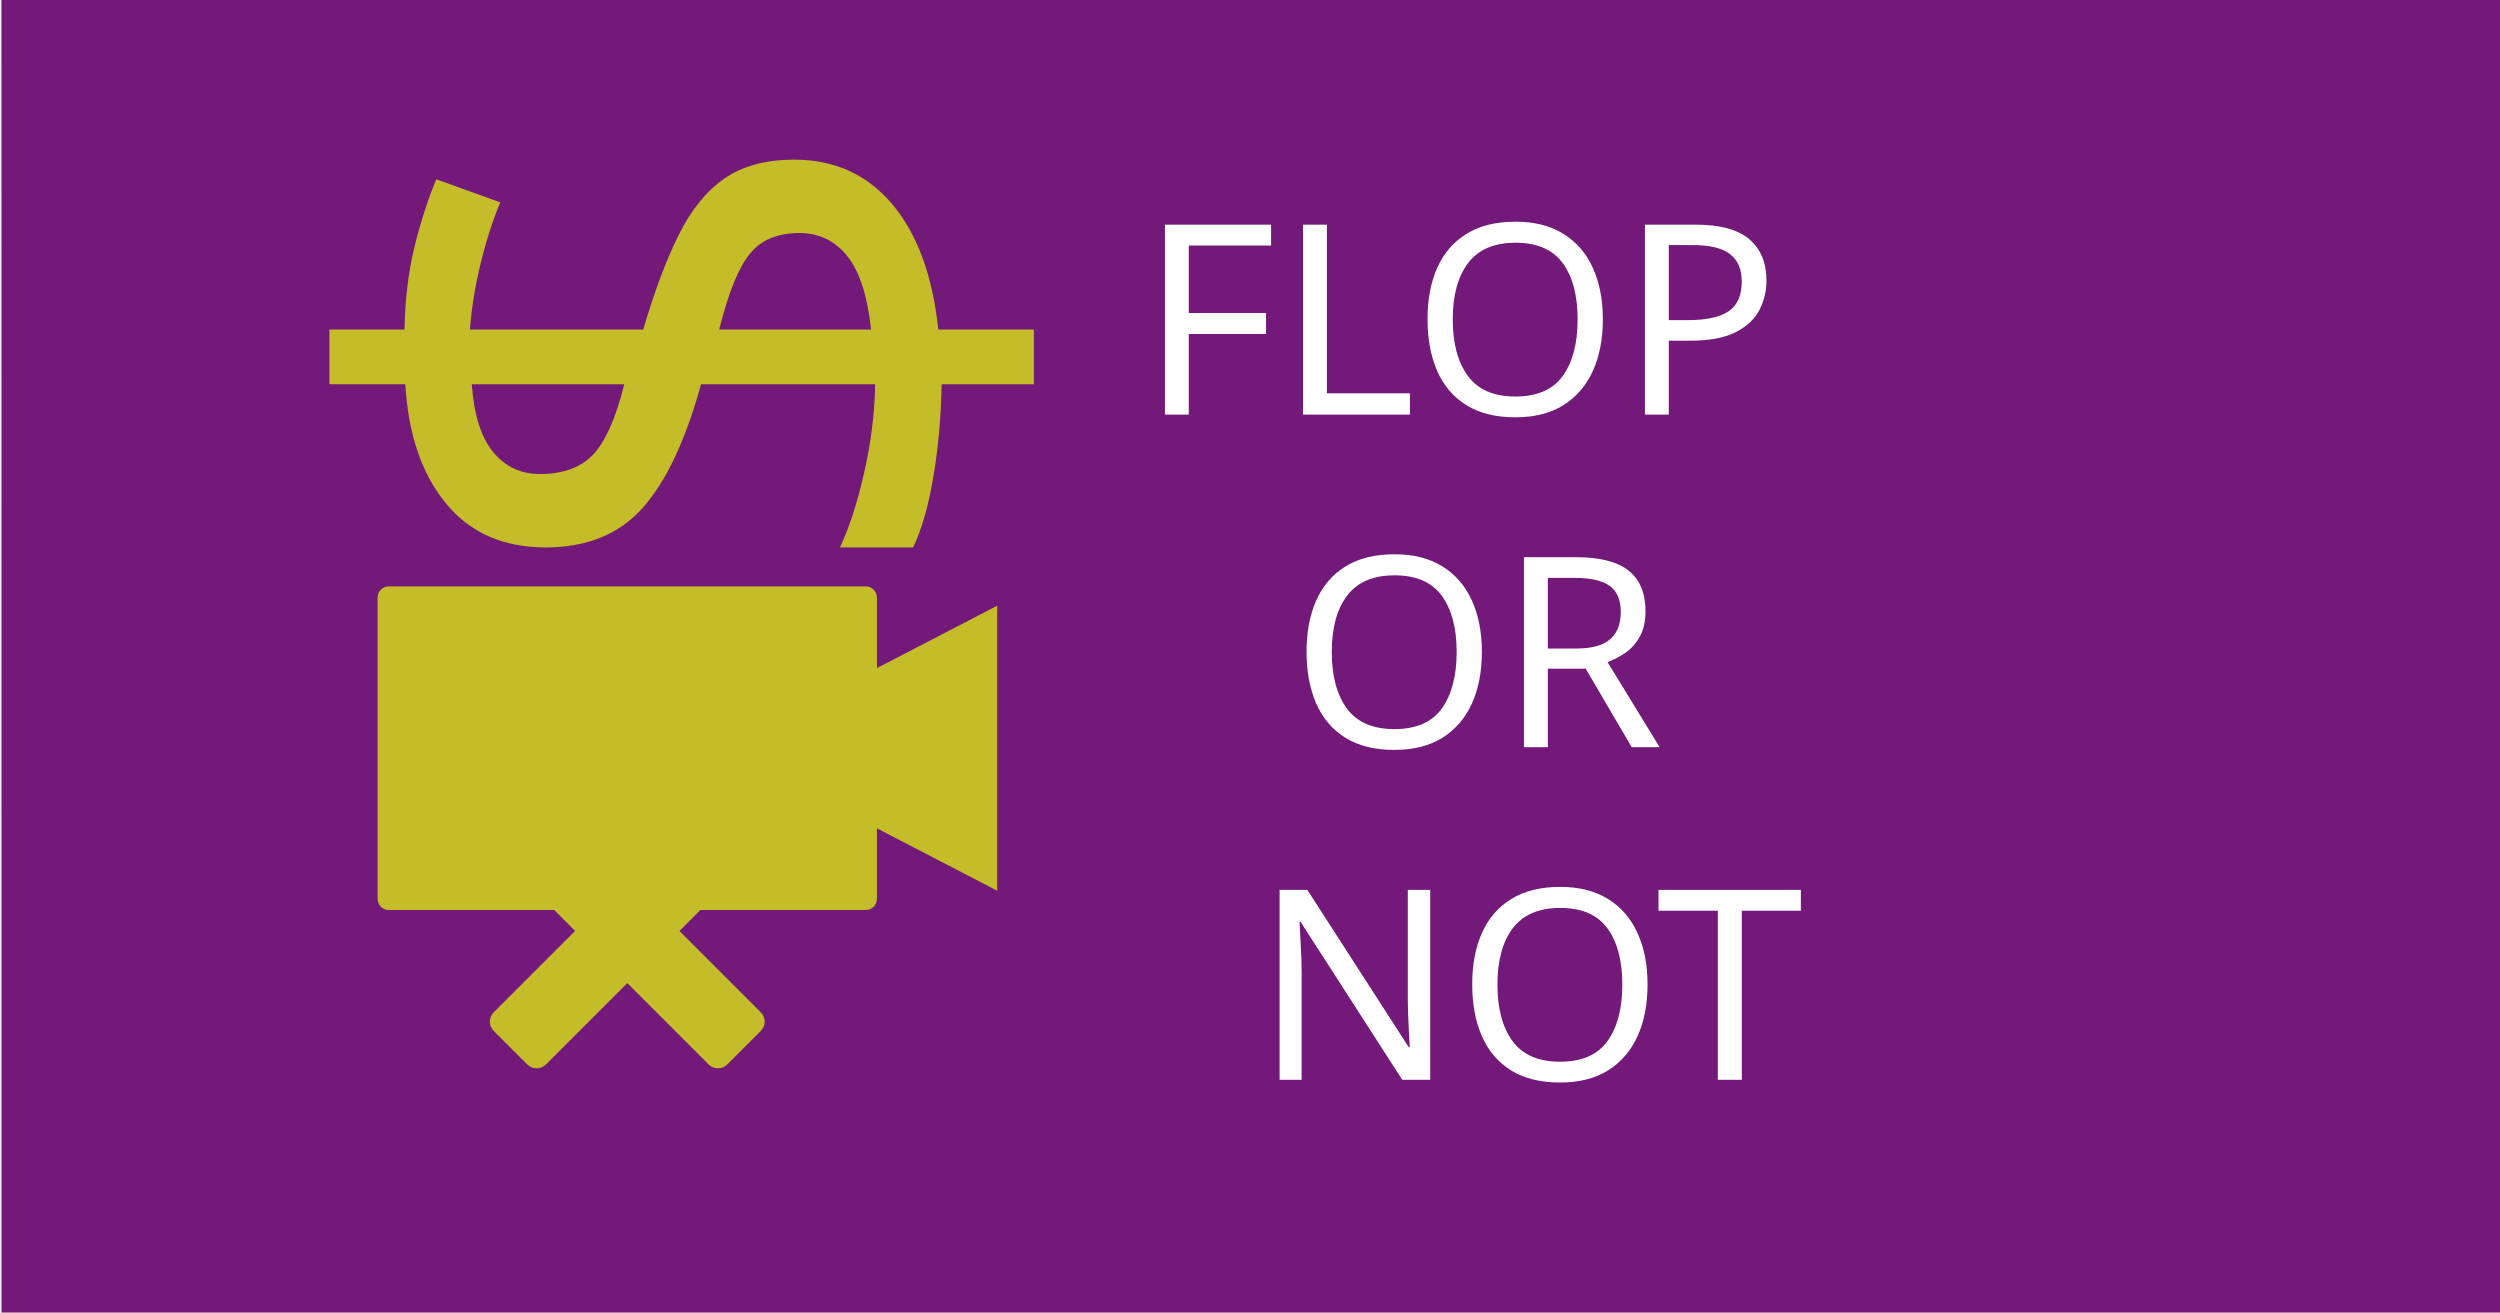
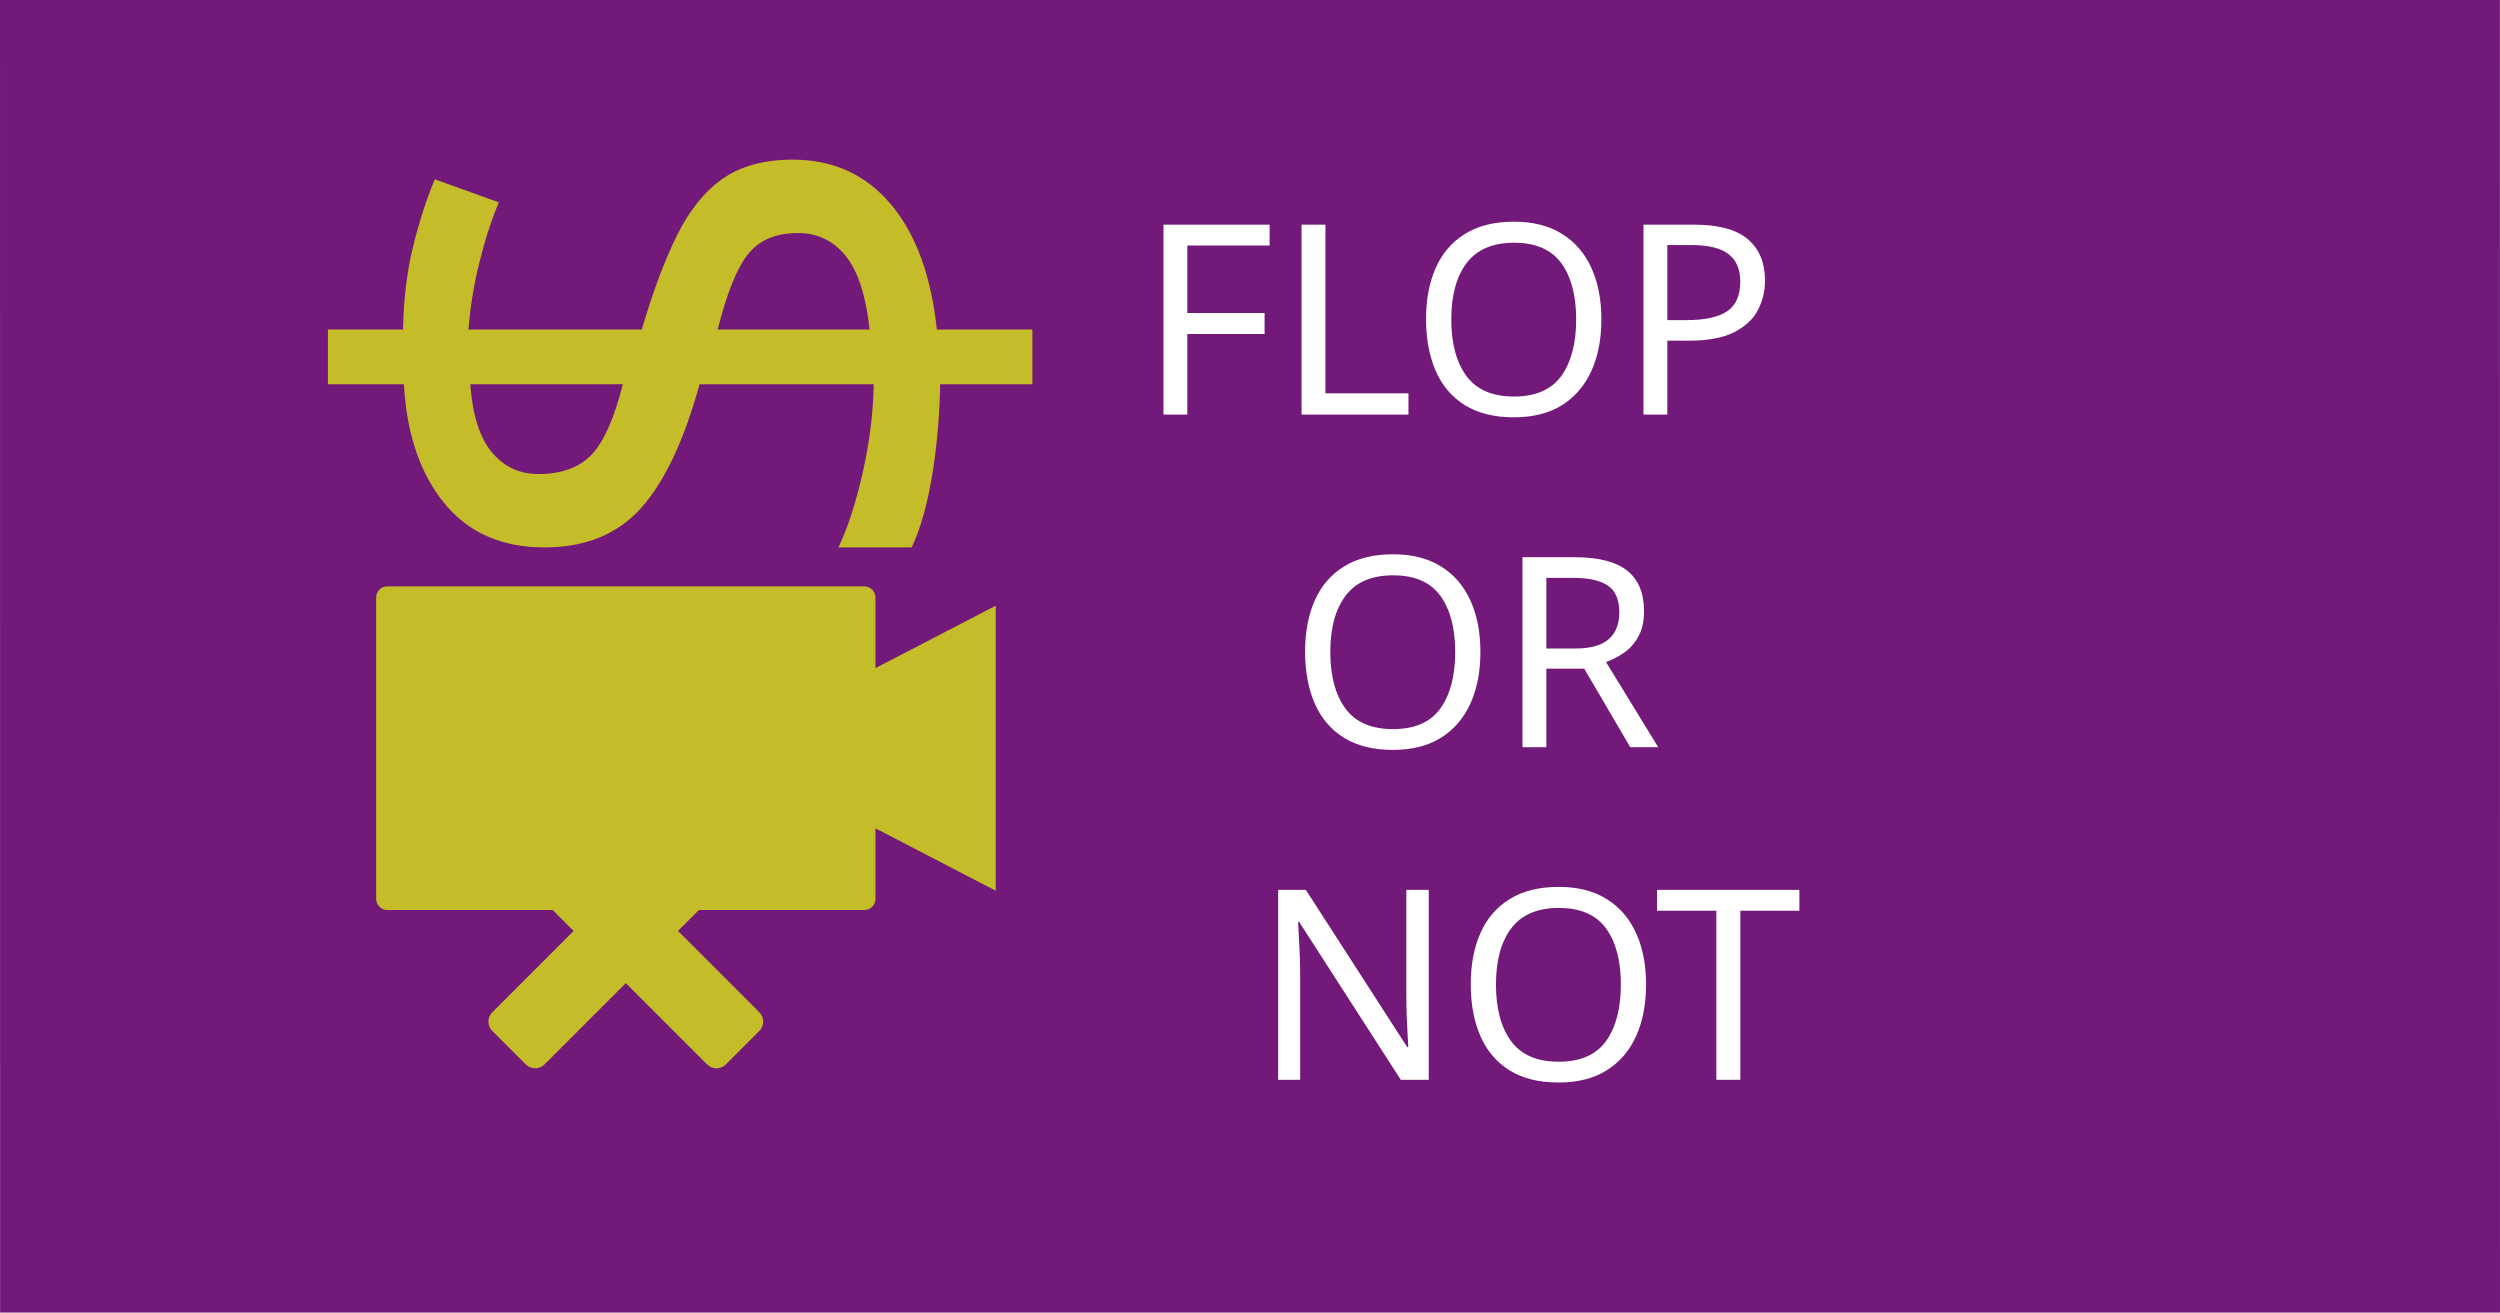
<svg xmlns="http://www.w3.org/2000/svg" width="1200" height="630" viewBox="0 0 317.5 166.688" version="1.1" id="svg8">
  <defs id="defs2">
    </defs>
-   <g id="layer1" transform="translate(-48.13268,69.52047)">
+   <g id="layer1" transform="translate(-48.31878,69.5205)">
    <g id="g5431" transform="translate(37.54934,-4.041303)">
      <rect rx="0" ry="0" y="-65.479" x="10.774" height="166.688" width="317.489" id="rect5017" style="opacity:1;fill:#72197a;fill-opacity:1;stroke:none;stroke-width:1.626;stroke-linecap:round;stroke-linejoin:round;stroke-miterlimit:10;stroke-dasharray:none;stroke-dashoffset:0;stroke-opacity:0.99;paint-order:normal" transform="skewX(0.00370319)" />
      <g style="fill:#c4bc28;fill-opacity:1" id="g5307-5" transform="matrix(0.7511894,0,0,0.7511894,42.01682,-66.38857)">
        <g id="g4513" transform="matrix(2.222222,0,0,2.222222,8.128568,-238.7176)">
          <g transform="translate(-58.92435,-0.2751958)" id="g5293-9" style="fill:#c4bc28;fill-opacity:1">
            <g id="g5291-3" style="fill:#c4bc28;fill-opacity:1">
              <g id="g5285-2" transform="translate(-12.54249,98.10843)" style="fill:#c4bc28;fill-opacity:1">
                <rect style="opacity:1;fill:#c4bc28;fill-opacity:1;stroke:none;stroke-width:0.426;stroke-linecap:round;stroke-linejoin:round;stroke-miterlimit:10;stroke-dasharray:none;stroke-dashoffset:0;stroke-opacity:0.99;paint-order:normal" id="rect5281-9" width="37.987" height="24.623" x="77.707" y="54.746" rx="0.85" ry="0.85" />
                <path style="opacity:1;fill:#c4bc28;fill-opacity:1;stroke:none;stroke-width:0.529;stroke-linecap:round;stroke-linejoin:round;stroke-miterlimit:10;stroke-dasharray:none;stroke-dashoffset:0;stroke-opacity:0.99;paint-order:normal" id="path5283-7" d="m 118.807,144.408 -8.688,-5.016 -8.688,-5.016 8.688,-5.016 8.688,-5.016 0,10.032 z" transform="matrix(1.202876,0,0,1.080814,-18.06493,-78.17763)" />
              </g>
              <text xml:space="preserve" style="font-style:normal;font-variant:normal;font-weight:normal;font-stretch:normal;font-size:65.3px;line-height:1.25;font-family:'Rockwell Condensed';-inkscape-font-specification:'Rockwell Condensed, ';letter-spacing:0px;word-spacing:0px;fill:#c4bc28;fill-opacity:1;stroke:none;stroke-width:1.884" x="-154.646" y="110.77" id="text5289-1" transform="matrix(0,-0.9953017,1.00472,0,0,0)">
                <tspan id="tspan5287-2" x="-154.646" y="110.77" style="font-style:normal;font-variant:normal;font-weight:normal;font-stretch:normal;font-family:'Rockwell Condensed';-inkscape-font-specification:'Rockwell Condensed, ';fill:#c4bc28;fill-opacity:1;stroke-width:1.884">$</tspan>
              </text>
            </g>
          </g>
          <g id="g5305-9" transform="translate(-1.493551,-3.169246)" style="fill:#c4bc28;fill-opacity:1">
            <g id="g5303-4" transform="translate(0,-0.7693834)" style="fill:#c4bc28;fill-opacity:1">
              <g transform="translate(0,2.127507)" id="g5301-8" style="fill:#c4bc28;fill-opacity:1">
                <g id="g5299-6" style="fill:#c4bc28;fill-opacity:1">
                  <rect style="opacity:1;fill:#c4bc28;fill-opacity:1;stroke:none;stroke-width:0.529;stroke-linecap:round;stroke-linejoin:round;stroke-miterlimit:10;stroke-dasharray:none;stroke-dashoffset:0;stroke-opacity:0.99;paint-order:normal" id="rect5295-2" width="5.613" height="25.123" x="-111.614" y="134.044" rx="1" ry="1" transform="rotate(-45)" />
                  <rect transform="matrix(-0.7071068,-0.7071068,-0.7071068,0.7071068,0,0)" ry="1" rx="1" y="96.246" x="-149.412" height="25.123" width="5.613" id="rect5297-7" style="opacity:1;fill:#c4bc28;fill-opacity:1;stroke:none;stroke-width:0.529;stroke-linecap:round;stroke-linejoin:round;stroke-miterlimit:10;stroke-dasharray:none;stroke-dashoffset:0;stroke-opacity:0.99;paint-order:normal" />
                </g>
              </g>
            </g>
          </g>
        </g>
      </g>
      <text xml:space="preserve" style="font-style:normal;font-variant:normal;font-weight:normal;font-stretch:normal;font-size:33.792px;line-height:1.25;font-family:'Concert One';-inkscape-font-specification:'Concert One';letter-spacing:0px;word-spacing:0px;fill:#ffffff;fill-opacity:1;stroke:none;stroke-width:0.975" x="235.488" y="-12.826" id="text4503">
        <tspan id="tspan4501" x="235.488" y="-12.826" style="font-style:normal;font-variant:normal;font-weight:normal;font-stretch:normal;font-family:'Concert One';-inkscape-font-specification:'Concert One';text-align:center;text-anchor:middle;fill:#ffffff;stroke-width:0.975">FLOP</tspan>
        <tspan x="242.088" y="29.415" style="font-style:normal;font-variant:normal;font-weight:normal;font-stretch:normal;font-family:'Concert One';-inkscape-font-specification:'Concert One';text-align:center;text-anchor:middle;fill:#ffffff;stroke-width:0.975" id="tspan4502">OR </tspan>
        <tspan x="235.488" y="71.655" style="font-style:normal;font-variant:normal;font-weight:normal;font-stretch:normal;font-family:'Concert One';-inkscape-font-specification:'Concert One';text-align:center;text-anchor:middle;fill:#ffffff;stroke-width:0.975" id="tspan4504">NOT</tspan>
      </text>
    </g>
  </g>
</svg>
